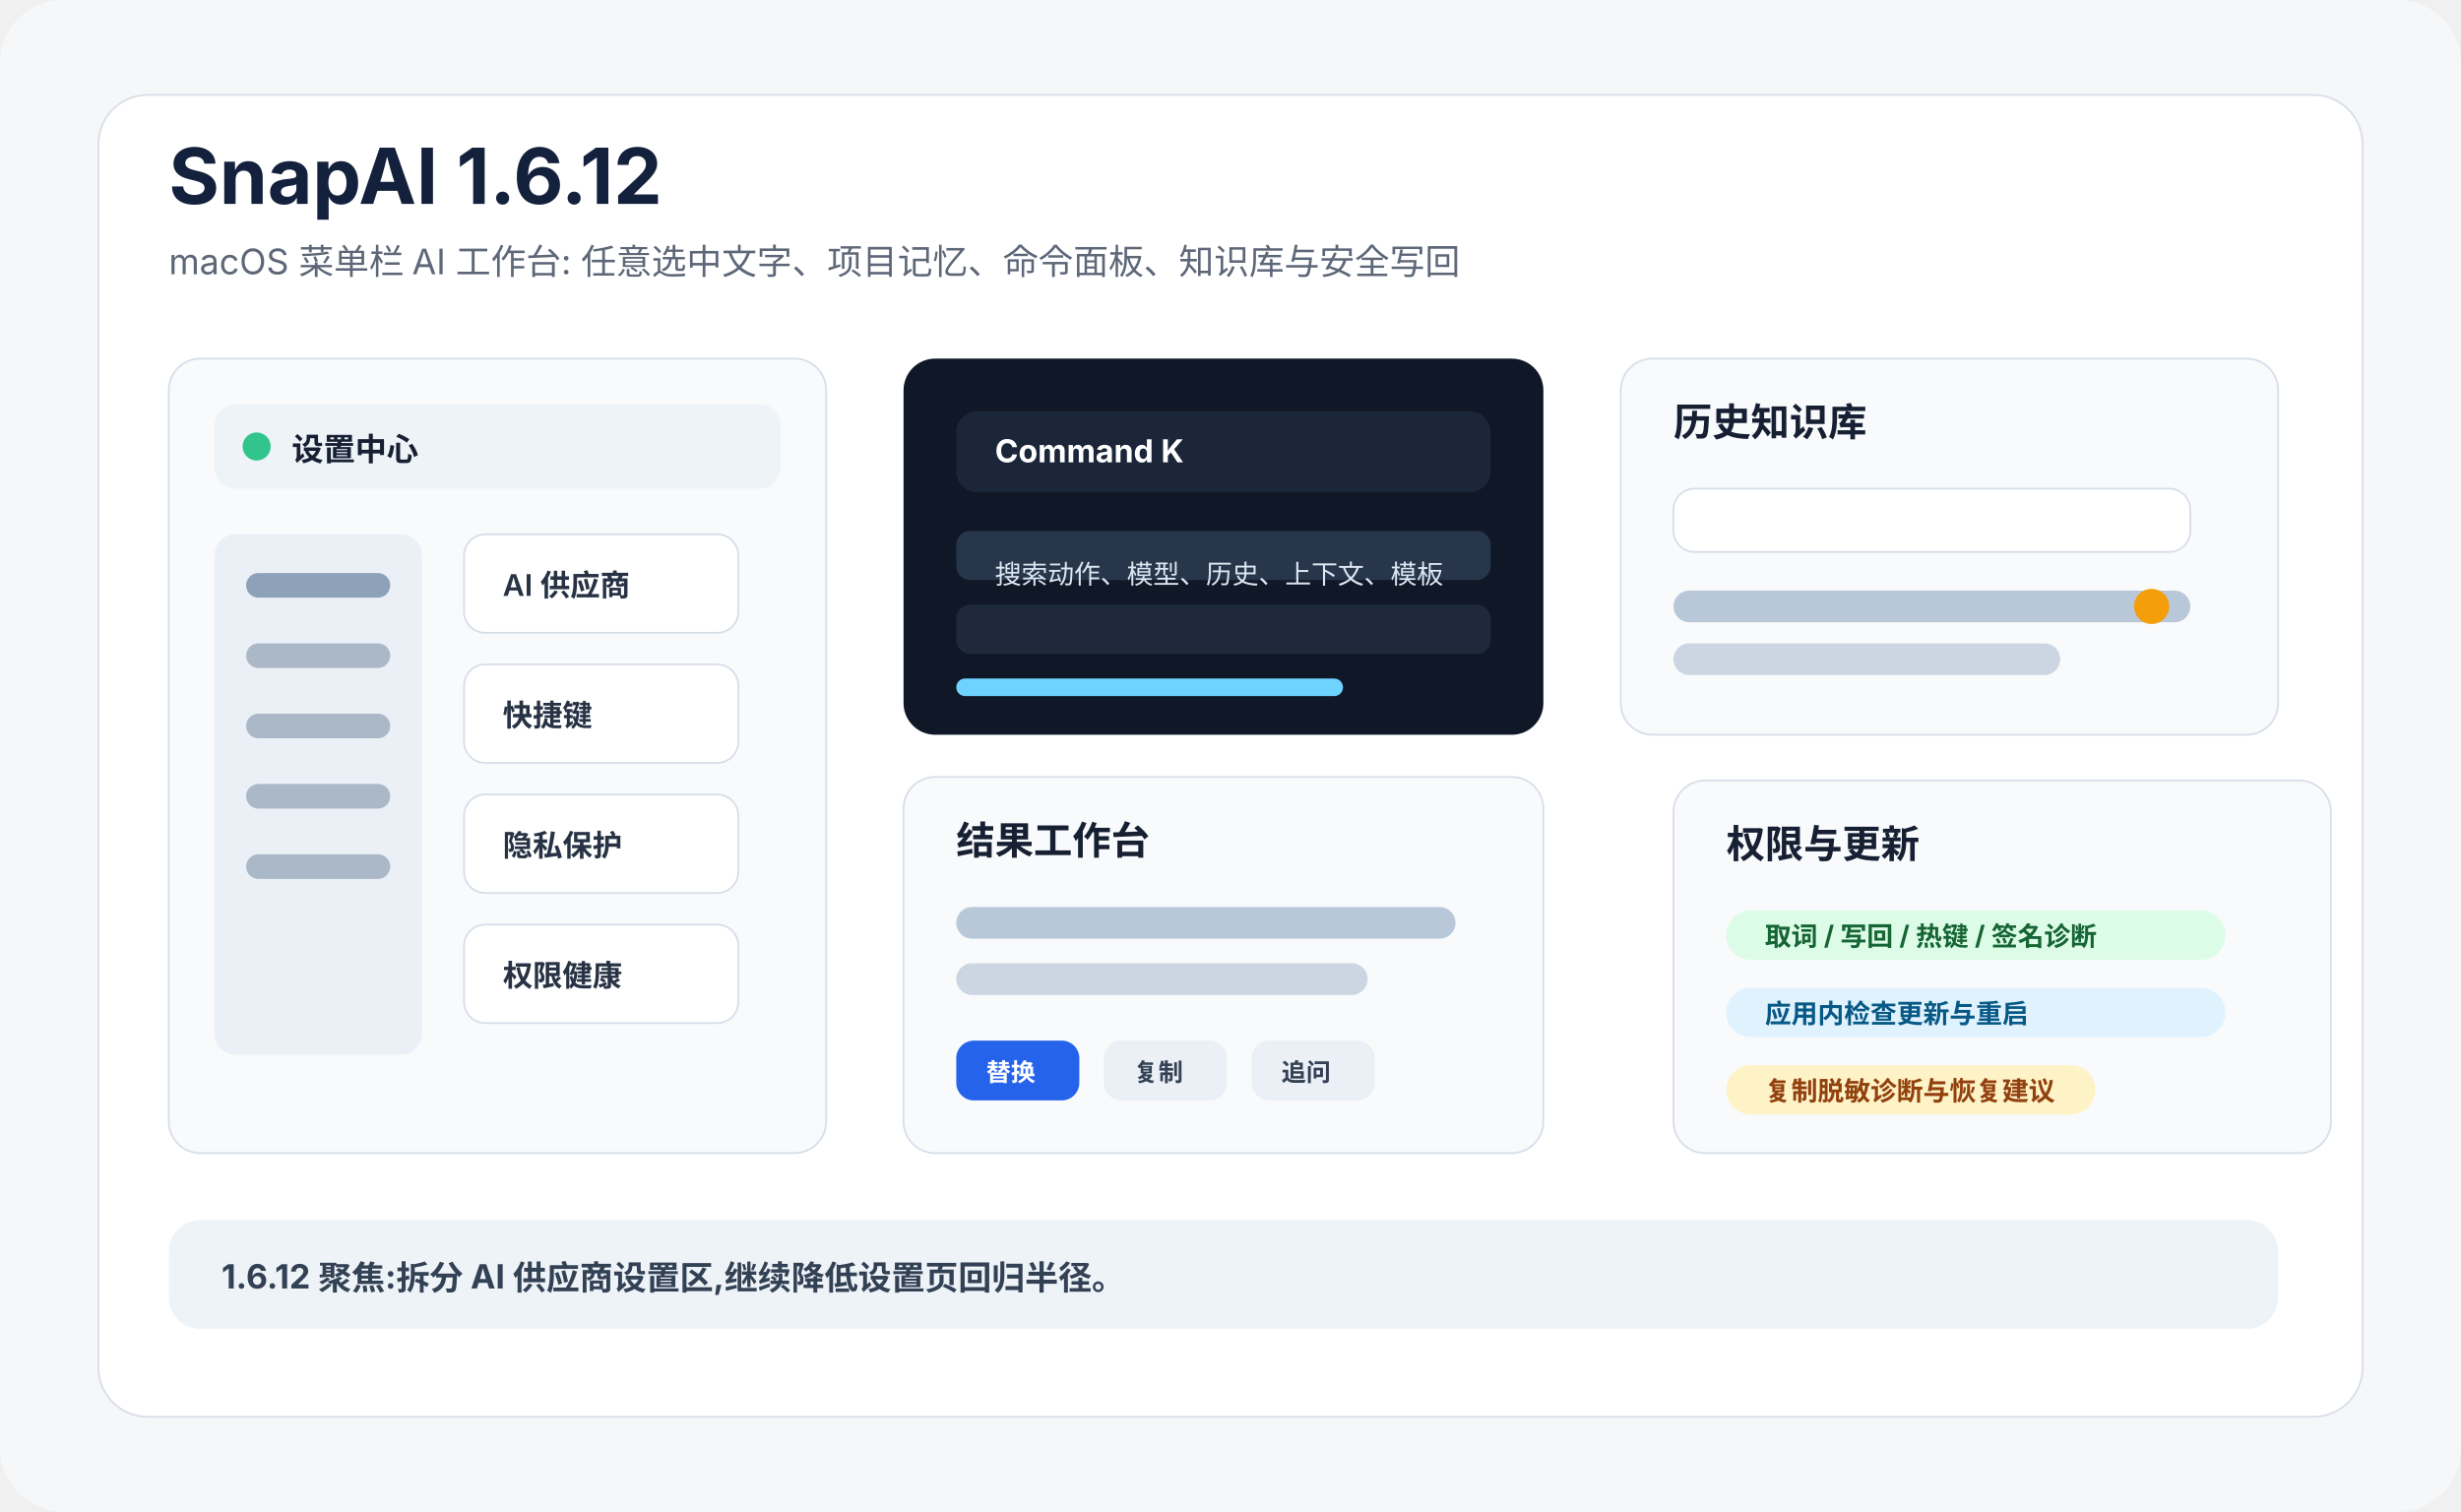
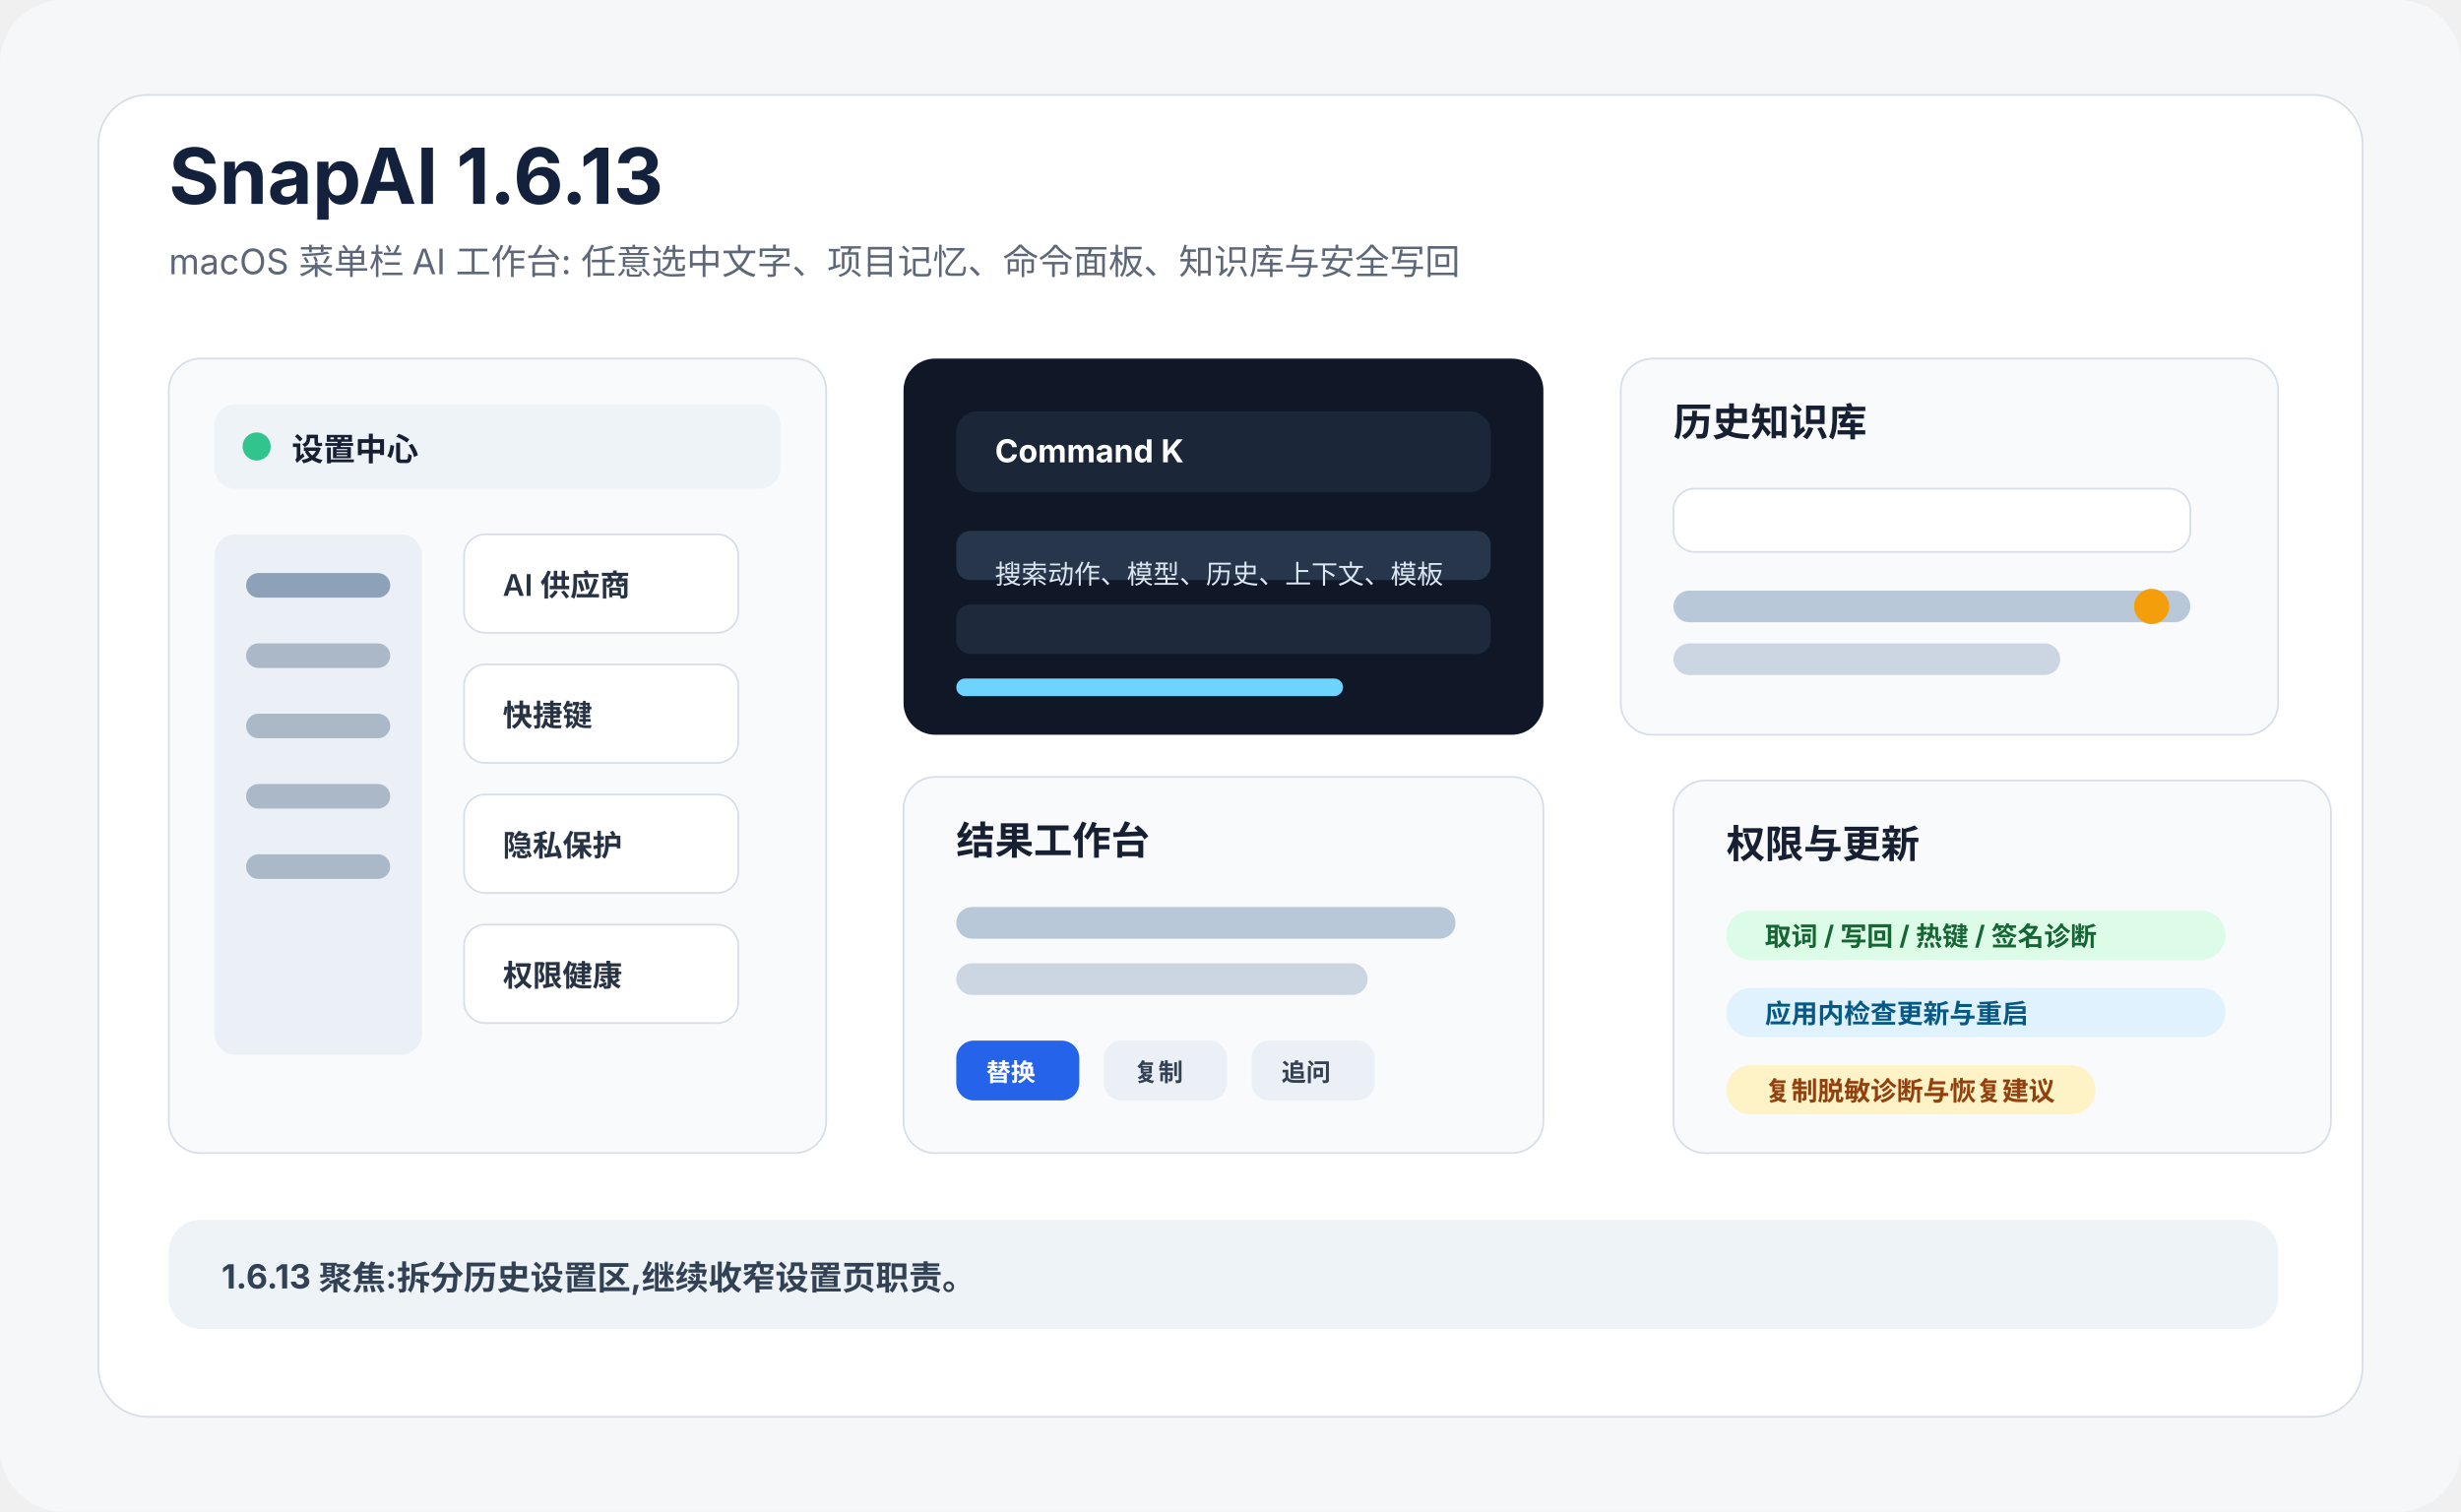
<svg xmlns="http://www.w3.org/2000/svg" width="1400" height="860" viewBox="0 0 1400 860" fill="none">
  <rect width="1400" height="860" rx="36" fill="#F5F7F9" />
  <rect x="56" y="54" width="1288" height="752" rx="28" fill="#FFFFFF" stroke="#D8DEE6" />
-   <text x="96" y="116" fill="#14213D" font-family="-apple-system,BlinkMacSystemFont,Segoe UI,sans-serif" font-size="44" font-weight="700">SnapAI 1.6.12</text>
+   <text x="96" y="116" fill="#14213D" font-family="-apple-system,BlinkMacSystemFont,Segoe UI,sans-serif" font-size="44" font-weight="700">SnapAI 1.6.13</text>
  <text x="96" y="156" fill="#5D6778" font-family="-apple-system,BlinkMacSystemFont,Segoe UI,sans-serif" font-size="20">macOS 菜单栏 AI 工作台: 任意选中文字、项目记忆、命令面板、知识库与安全写回</text>
  <rect x="96" y="204" width="374" height="452" rx="18" fill="#F8FAFC" stroke="#D7DEE8" />
  <rect x="122" y="230" width="322" height="48" rx="12" fill="#EEF3F8" />
  <circle cx="146" cy="254" r="8" fill="#31C48D" />
  <text x="166" y="262" fill="#172033" font-family="-apple-system,BlinkMacSystemFont,Segoe UI,sans-serif" font-size="18" font-weight="650">设置中心</text>
  <rect x="122" y="304" width="118" height="296" rx="12" fill="#EAF0F6" />
  <rect x="140" y="326" width="82" height="14" rx="7" fill="#8DA2B8" />
  <rect x="140" y="366" width="82" height="14" rx="7" fill="#AAB8C8" />
  <rect x="140" y="406" width="82" height="14" rx="7" fill="#AAB8C8" />
  <rect x="140" y="446" width="82" height="14" rx="7" fill="#AAB8C8" />
  <rect x="140" y="486" width="82" height="14" rx="7" fill="#AAB8C8" />
  <rect x="264" y="304" width="156" height="56" rx="12" fill="#FFFFFF" stroke="#D7DEE8" />
  <text x="286" y="339" fill="#273244" font-family="-apple-system,BlinkMacSystemFont,Segoe UI,sans-serif" font-size="17" font-weight="600">AI 供应商</text>
  <rect x="264" y="378" width="156" height="56" rx="12" fill="#FFFFFF" stroke="#D7DEE8" />
  <text x="286" y="413" fill="#273244" font-family="-apple-system,BlinkMacSystemFont,Segoe UI,sans-serif" font-size="17" font-weight="600">快捷键</text>
  <rect x="264" y="452" width="156" height="56" rx="12" fill="#FFFFFF" stroke="#D7DEE8" />
  <text x="286" y="487" fill="#273244" font-family="-apple-system,BlinkMacSystemFont,Segoe UI,sans-serif" font-size="17" font-weight="600">隐私保护</text>
  <rect x="264" y="526" width="156" height="56" rx="12" fill="#FFFFFF" stroke="#D7DEE8" />
  <text x="286" y="561" fill="#273244" font-family="-apple-system,BlinkMacSystemFont,Segoe UI,sans-serif" font-size="17" font-weight="600">权限健康</text>
  <rect x="514" y="204" width="364" height="214" rx="18" fill="#101827" />
  <rect x="544" y="234" width="304" height="46" rx="12" fill="#1B2738" />
  <text x="566" y="263" fill="#FFFFFF" font-family="-apple-system,BlinkMacSystemFont,Segoe UI,sans-serif" font-size="18" font-weight="650">Command K</text>
  <rect x="544" y="302" width="304" height="28" rx="8" fill="#27364A" />
  <rect x="544" y="344" width="304" height="28" rx="8" fill="#1E2A3B" />
  <rect x="544" y="386" width="220" height="10" rx="5" fill="#6ED3FF" />
  <text x="566" y="332" fill="#DDE7F3" font-family="-apple-system,BlinkMacSystemFont,Segoe UI,sans-serif" font-size="15">搜索动作、模型、历史、上下文、模板</text>
  <rect x="514" y="442" width="364" height="214" rx="18" fill="#F8FAFC" stroke="#D7DEE8" />
  <text x="544" y="486" fill="#172033" font-family="-apple-system,BlinkMacSystemFont,Segoe UI,sans-serif" font-size="22" font-weight="700">结果工作台</text>
  <rect x="544" y="516" width="284" height="18" rx="9" fill="#B9C8D8" />
  <rect x="544" y="548" width="234" height="18" rx="9" fill="#CCD6E2" />
  <rect x="544" y="592" width="70" height="34" rx="10" fill="#2563EB" />
  <rect x="628" y="592" width="70" height="34" rx="10" fill="#EAF0F6" />
  <rect x="712" y="592" width="70" height="34" rx="10" fill="#EAF0F6" />
  <text x="561" y="615" fill="#FFFFFF" font-family="-apple-system,BlinkMacSystemFont,Segoe UI,sans-serif" font-size="14" font-weight="700">替换</text>
  <text x="645" y="615" fill="#344054" font-family="-apple-system,BlinkMacSystemFont,Segoe UI,sans-serif" font-size="14" font-weight="700">复制</text>
  <text x="729" y="615" fill="#344054" font-family="-apple-system,BlinkMacSystemFont,Segoe UI,sans-serif" font-size="14" font-weight="700">追问</text>
  <rect x="922" y="204" width="374" height="214" rx="18" fill="#F8FAFC" stroke="#D7DEE8" />
  <text x="952" y="248" fill="#172033" font-family="-apple-system,BlinkMacSystemFont,Segoe UI,sans-serif" font-size="22" font-weight="700">历史知识库</text>
  <rect x="952" y="278" width="294" height="36" rx="12" fill="#FFFFFF" stroke="#D7DEE8" />
  <rect x="952" y="336" width="294" height="18" rx="9" fill="#B9C8D8" />
  <rect x="952" y="366" width="220" height="18" rx="9" fill="#CCD6E2" />
  <circle cx="1224" cy="345" r="10" fill="#F59E0B" />
  <rect x="952" y="444" width="374" height="212" rx="18" fill="#F8FAFC" stroke="#D7DEE8" />
  <text x="982" y="488" fill="#172033" font-family="-apple-system,BlinkMacSystemFont,Segoe UI,sans-serif" font-size="22" font-weight="700">权限与更新</text>
  <rect x="982" y="518" width="284" height="28" rx="14" fill="#DCFCE7" />
  <rect x="982" y="562" width="284" height="28" rx="14" fill="#E0F2FE" />
  <rect x="982" y="606" width="210" height="28" rx="14" fill="#FEF3C7" />
  <text x="1004" y="538" fill="#166534" font-family="-apple-system,BlinkMacSystemFont,Segoe UI,sans-serif" font-size="15" font-weight="650">取词 / 写回 / 热键 / 签名诊断</text>
  <text x="1004" y="582" fill="#075985" font-family="-apple-system,BlinkMacSystemFont,Segoe UI,sans-serif" font-size="15" font-weight="650">应用内检查更新与重启</text>
  <text x="1004" y="626" fill="#92400E" font-family="-apple-system,BlinkMacSystemFont,Segoe UI,sans-serif" font-size="15" font-weight="650">复制脱敏诊断与恢复建议</text>
  <rect x="96" y="694" width="1200" height="62" rx="18" fill="#EEF3F8" />
-   <text x="126" y="733" fill="#334155" font-family="-apple-system,BlinkMacSystemFont,Segoe UI,sans-serif" font-size="19" font-weight="650">1.6.12 聚焦:拆分 AI 供应商设置区,继续降低设置页回归半径。</text>
+   <text x="126" y="733" fill="#334155" font-family="-apple-system,BlinkMacSystemFont,Segoe UI,sans-serif" font-size="19" font-weight="650">1.6.13 聚焦:拆分历史设置区,继续收窄设置页职责。</text>
</svg>
